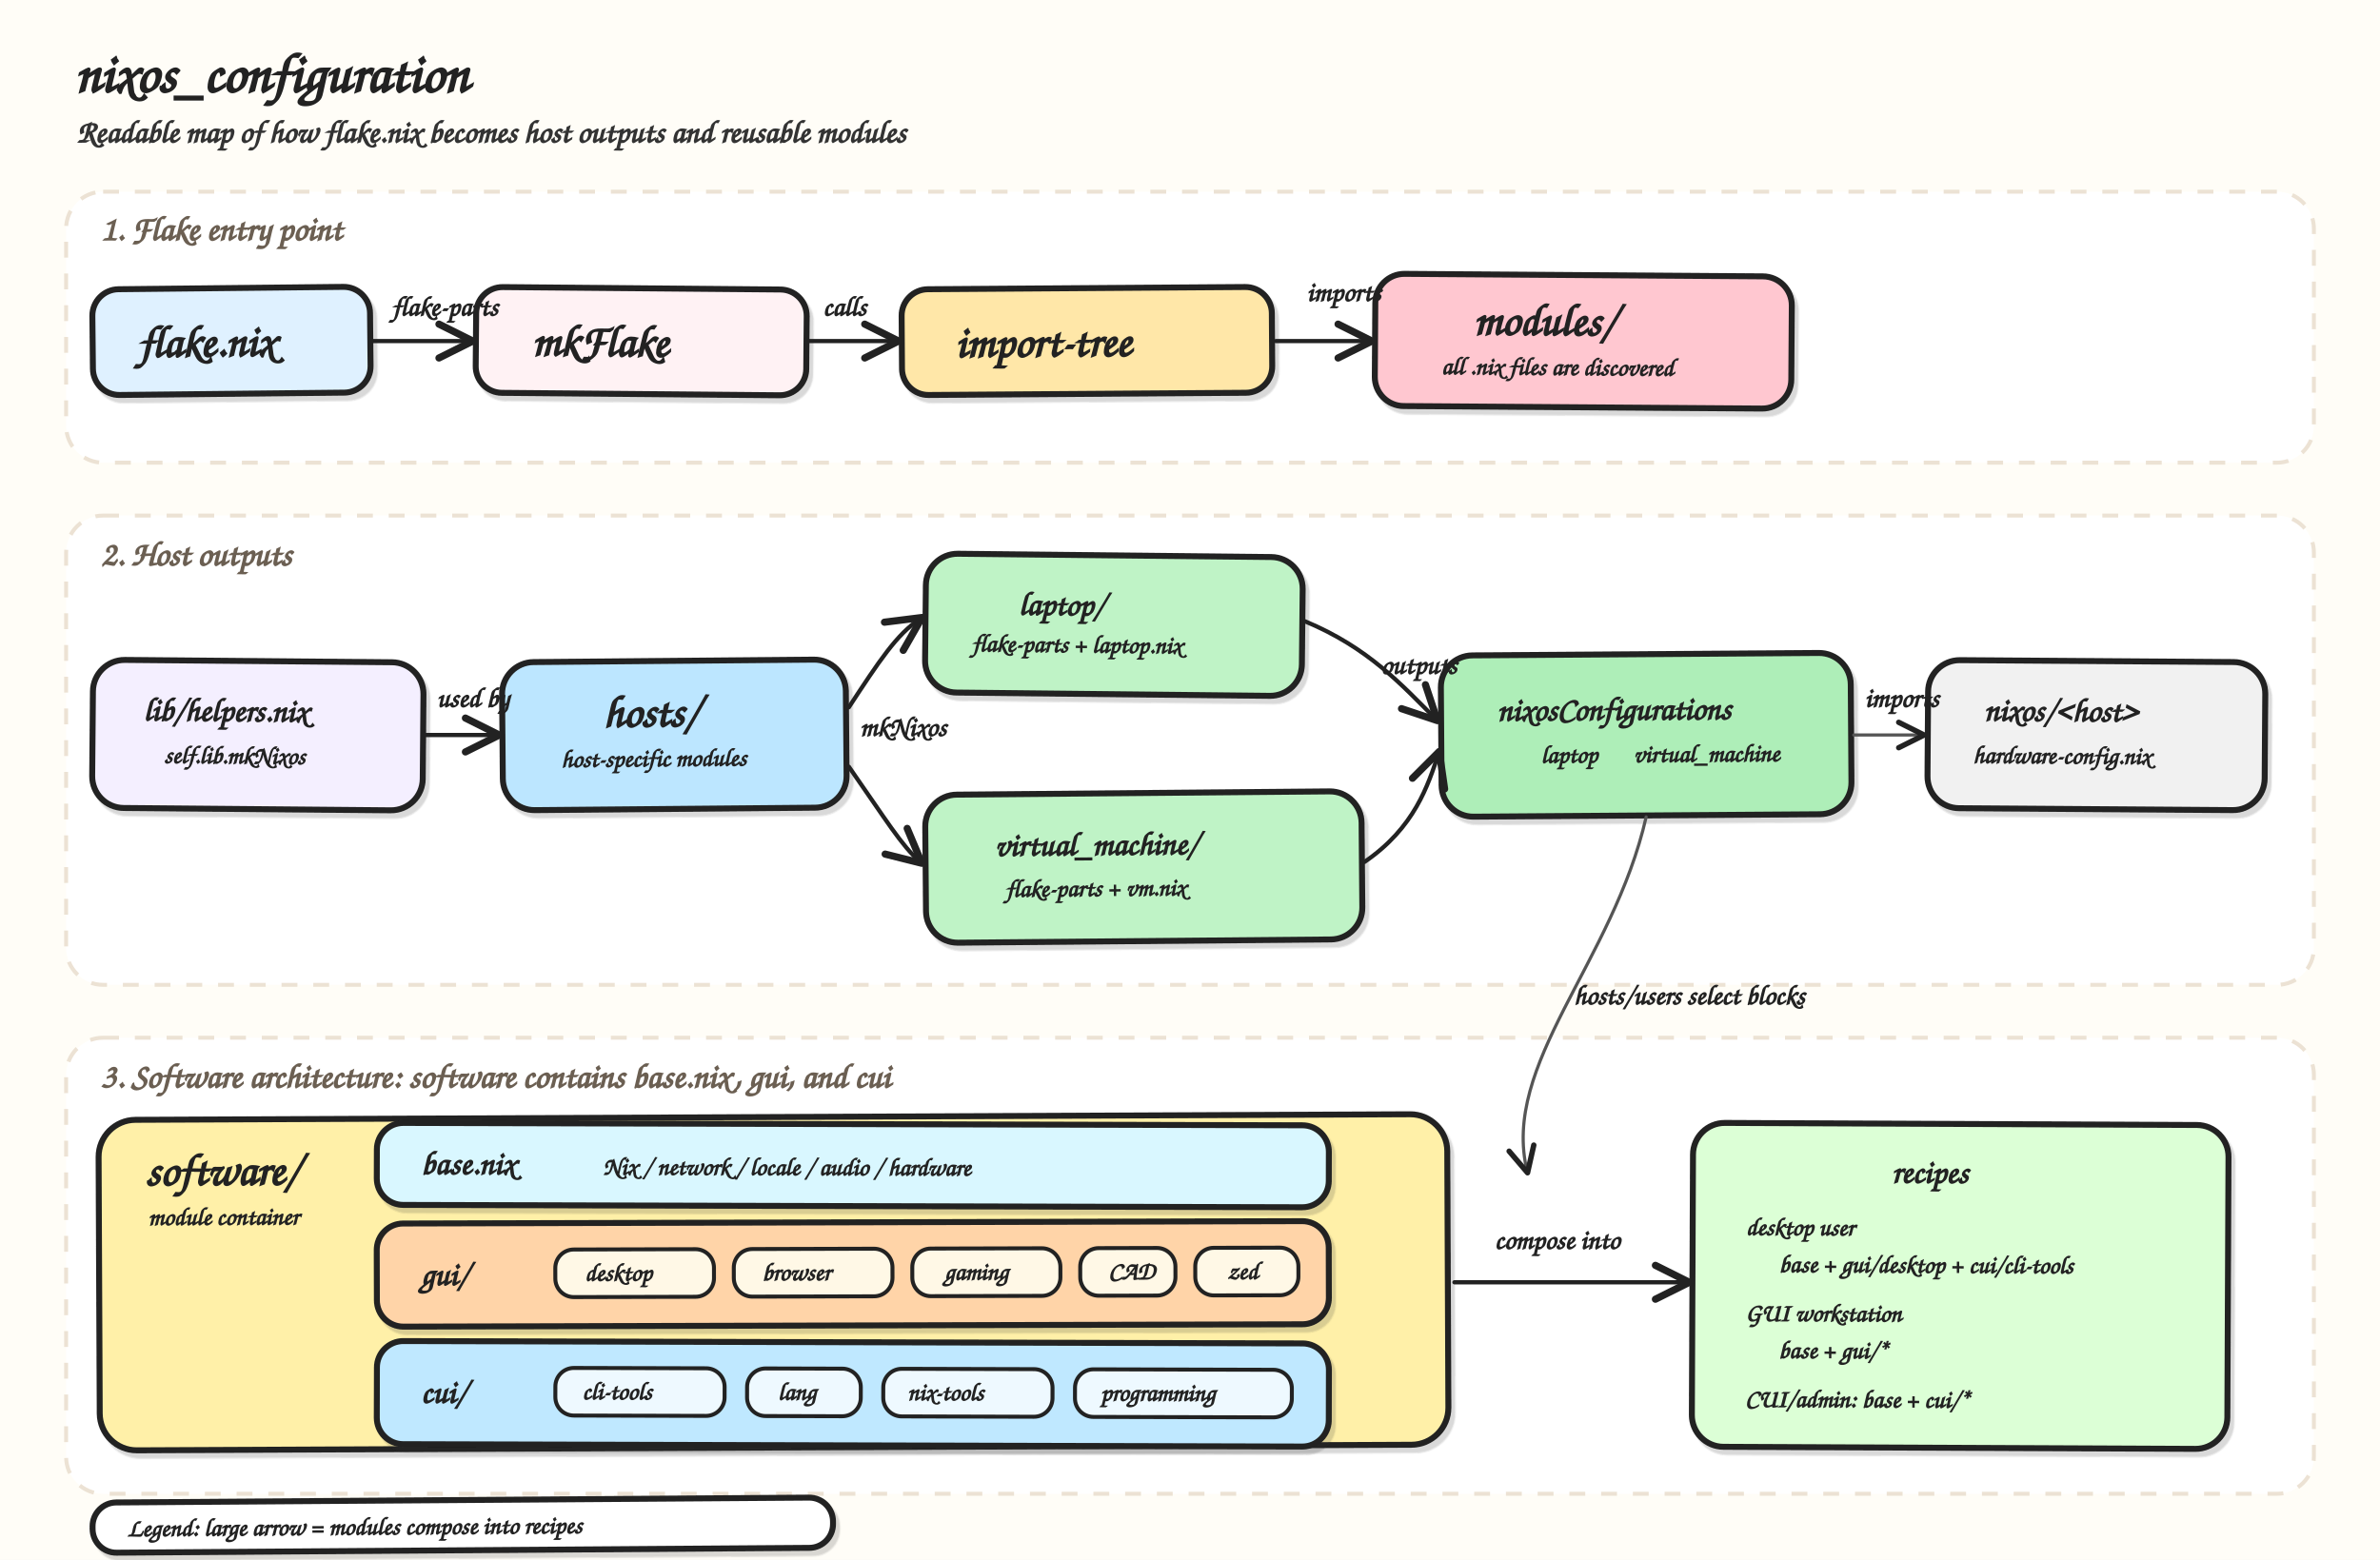
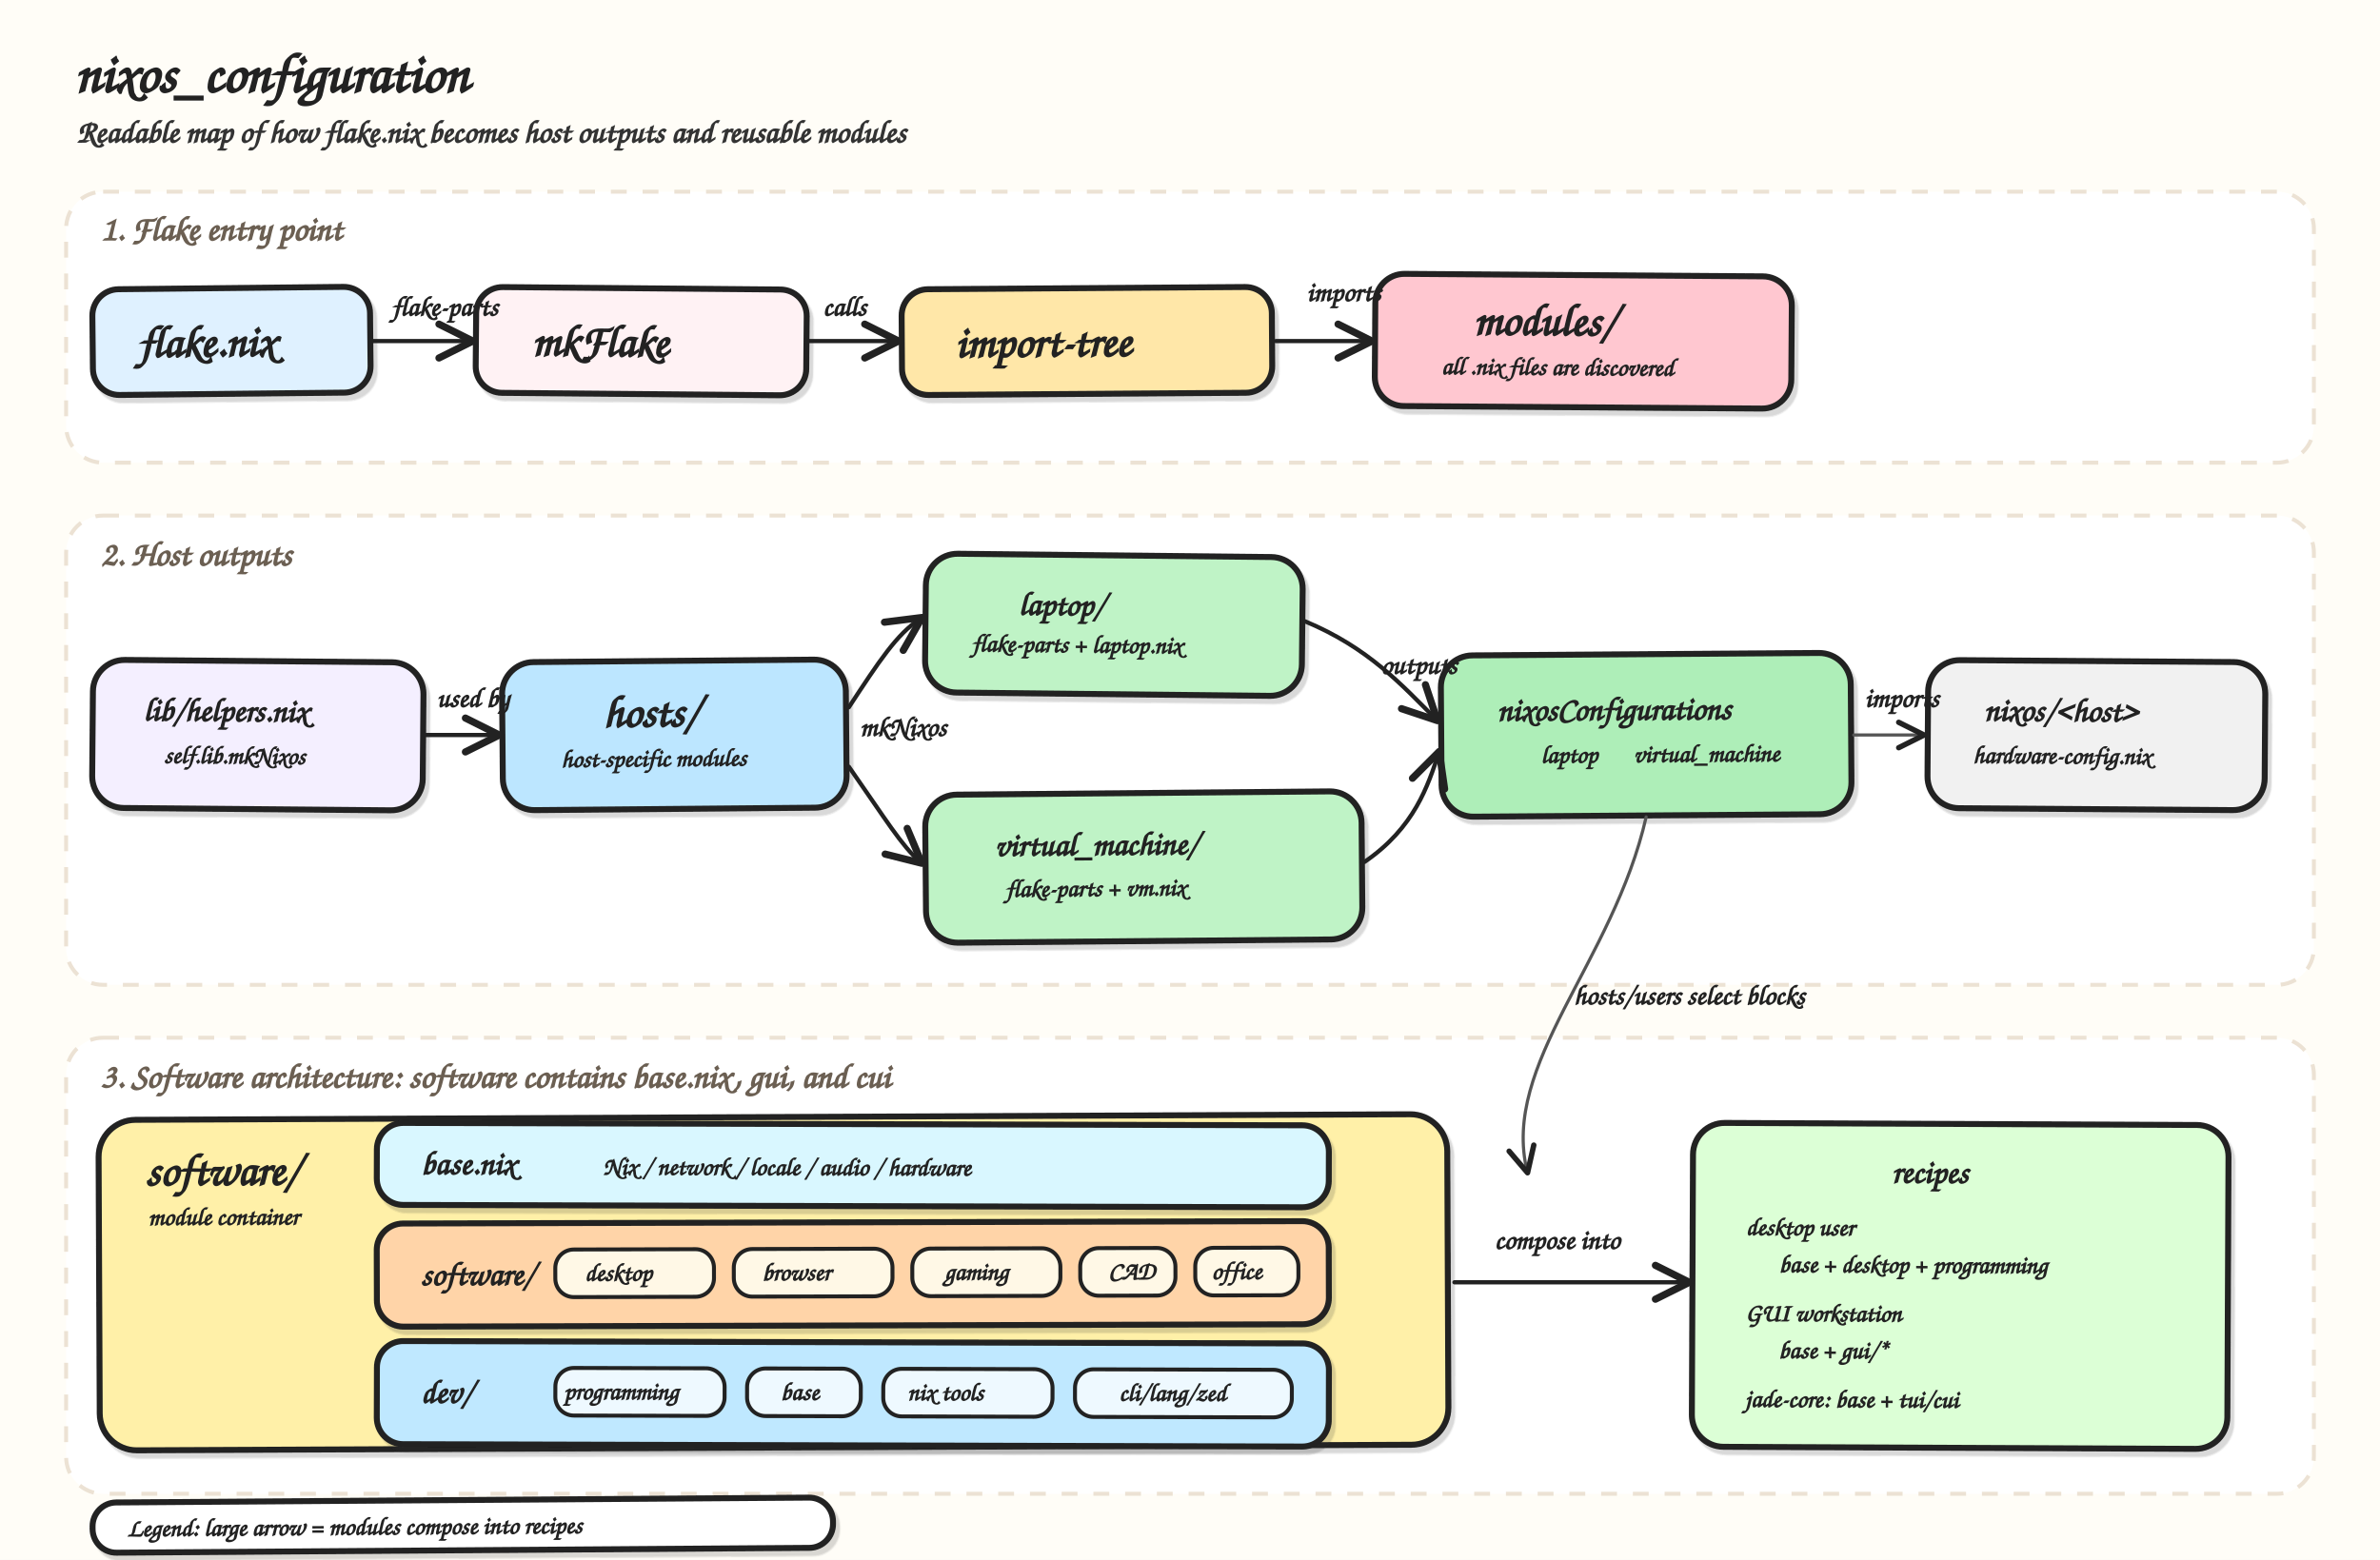
<svg xmlns="http://www.w3.org/2000/svg" width="1800" height="1180" viewBox="0 0 1800 1180">
  <defs>
    <filter id="softShadow" x="-8%" y="-8%" width="116%" height="116%">
      <feDropShadow dx="3" dy="4" stdDeviation="0.7" flood-color="#222" flood-opacity="0.18" />
    </filter>
    <marker id="arrow" markerWidth="11" markerHeight="11" refX="9" refY="5.5" orient="auto" markerUnits="strokeWidth">
      <path d="M 1.5 1.5 L 9.5 5.5 L 1.5 9.5" fill="none" stroke="#222" stroke-width="1.7" stroke-linecap="round" stroke-linejoin="round" />
    </marker>
    <style>
      .bg { fill: #fffdf7; }
      .lane { fill: #ffffff; stroke: #ece2d4; stroke-width: 3; stroke-dasharray: 12 12; }
      .node { stroke: #222; stroke-width: 4.5; filter: url(#softShadow); }
      .flow { fill: none; stroke: #222; stroke-width: 3.2; stroke-linecap: round; stroke-linejoin: round; marker-end: url(#arrow); }
      .softFlow { fill: none; stroke: #555; stroke-width: 2.4; stroke-linecap: round; stroke-linejoin: round; marker-end: url(#arrow); }
      .title { font: 700 42px "Comic Sans MS", "Bradley Hand", "Segoe Print", cursive; fill: #222; }
      .subtitle { font: 700 24px "Comic Sans MS", "Bradley Hand", "Segoe Print", cursive; fill: #333; }
      .laneTitle { font: 700 26px "Comic Sans MS", "Bradley Hand", "Segoe Print", cursive; fill: #6b5f52; }
      .big { font: 700 34px "Comic Sans MS", "Bradley Hand", "Segoe Print", cursive; fill: #222; }
      .mid { font: 700 25px "Comic Sans MS", "Bradley Hand", "Segoe Print", cursive; fill: #222; }
      .small { font: 700 19px "Comic Sans MS", "Bradley Hand", "Segoe Print", cursive; fill: #222; }
      .label { font: 700 21px "Comic Sans MS", "Bradley Hand", "Segoe Print", cursive; fill: #222; }
    </style>
  </defs>
  <rect class="bg" width="1800" height="1180" />
  <text class="title" x="56" y="70">nixos_configuration</text>
  <text class="subtitle" x="58" y="108">Readable map of how flake.nix becomes host outputs and reusable modules</text>
  <rect class="lane" x="50" y="145" width="1700" height="205" rx="28" />
  <text class="laneTitle" x="76" y="182">1. Flake entry point</text>
  <g transform="rotate(-0.6 165 252)">
    <rect class="node" x="70" y="218" width="210" height="80" rx="20" fill="#dff1ff" />
    <text class="big" x="104" y="270">flake.nix</text>
  </g>
  <g transform="rotate(0.5 475 252)">
    <rect class="node" x="360" y="218" width="250" height="80" rx="20" fill="#fff2f4" />
    <text class="big" x="402" y="270">mkFlake</text>
  </g>
  <g transform="rotate(-0.4 815 252)">
    <rect class="node" x="682" y="218" width="280" height="80" rx="20" fill="#ffe7a8" />
    <text class="big" x="722" y="270">import-tree</text>
  </g>
  <g transform="rotate(0.4 1182 252)">
    <rect class="node" x="1040" y="208" width="315" height="100" rx="22" fill="#ffc7d0" />
    <text class="big" x="1114" y="254">modules/</text>
    <text class="small" x="1090" y="284" textLength="220" lengthAdjust="spacingAndGlyphs">all .nix files are discovered</text>
  </g>
  <path class="flow" d="M 282 258 L 356 258" />
  <text class="label" x="296" y="239">flake-parts</text>
  <path class="flow" d="M 612 258 L 678 258" />
  <text class="label" x="622" y="239">calls</text>
  <path class="flow" d="M 965 258 L 1036 258" />
  <text class="label" x="988" y="228">imports</text>
  <rect class="lane" x="50" y="390" width="1700" height="355" rx="28" />
  <text class="laneTitle" x="76" y="428">2. Host outputs</text>
  <g transform="rotate(0.5 185 556)">
    <rect class="node" x="70" y="500" width="250" height="112" rx="24" fill="#f4efff" />
    <text class="mid" x="108" y="546">lib/helpers.nix</text>
    <text class="small" x="124" y="578">self.lib.mkNixos</text>
  </g>
  <g transform="rotate(-0.5 500 556)">
    <rect class="node" x="380" y="500" width="260" height="112" rx="24" fill="#bce6ff" />
    <text class="big" x="456" y="550">hosts/</text>
    <text class="small" x="424" y="580">host-specific modules</text>
  </g>
  <g transform="rotate(0.6 830 466)">
    <rect class="node" x="700" y="420" width="285" height="105" rx="24" fill="#bff3c6" />
    <text class="mid" x="770" y="466">laptop/</text>
    <text class="small" x="735" y="494">flake-parts + laptop.nix</text>
  </g>
  <g transform="rotate(-0.5 852 650)">
    <rect class="node" x="700" y="600" width="330" height="112" rx="24" fill="#bff3c6" />
    <text class="mid" x="752" y="647">virtual_machine/</text>
    <text class="small" x="760" y="678" textLength="205" lengthAdjust="spacingAndGlyphs">flake-parts + vm.nix</text>
  </g>
  <g transform="rotate(-0.4 1225 556)">
    <rect class="node" x="1090" y="495" width="310" height="122" rx="24" fill="#aeeeb8" />
    <text class="mid" x="1132" y="545">nixosConfigurations</text>
    <text class="small" x="1165" y="577">laptop</text>
    <text class="small" x="1235" y="577">virtual_machine</text>
  </g>
  <g transform="rotate(0.4 1572 556)">
    <rect class="node" x="1458" y="500" width="255" height="112" rx="24" fill="#f1f1f1" />
    <text class="mid" x="1500" y="546">nixos/&lt;host&gt;</text>
    <text class="small" x="1492" y="578">hardware-config.nix</text>
  </g>
  <path class="flow" d="M 322 556 L 376 556" />
  <text class="label" x="330" y="535">used by</text>
  <path class="flow" d="M 642 535 C 665 500, 678 480, 696 468" />
  <path class="flow" d="M 642 580 C 670 620, 682 640, 696 652" />
  <text class="label" x="650" y="557">mkNixos</text>
  <path class="flow" d="M 987 470 C 1035 490, 1060 518, 1086 544" />
  <path class="flow" d="M 1032 652 C 1070 626, 1080 594, 1088 570" />
  <text class="label" x="1044" y="510">outputs</text>
  <path class="softFlow" d="M 1402 556 L 1454 556" />
  <text class="label" x="1410" y="535">imports</text>
  <rect class="lane" x="50" y="785" width="1700" height="345" rx="28" />
  <text class="laneTitle" x="76" y="823">3. Software architecture: software contains base.nix, gui, and cui</text>
  <g transform="rotate(-0.25 585 970)">
    <rect class="node" x="75" y="845" width="1020" height="250" rx="28" fill="#fff0a8" />
    <text class="big" x="110" y="895">software/</text>
    <text class="small" x="112" y="925">module container</text>
  </g>
  <g transform="rotate(0.15 510 880)">
    <rect class="node" x="285" y="850" width="720" height="62" rx="20" fill="#d9f7ff" />
    <text class="mid" x="318" y="889">base.nix</text>
    <text class="small" x="456" y="889" textLength="455" lengthAdjust="spacingAndGlyphs">Nix / network / locale / audio / hardware</text>
  </g>
  <g transform="rotate(-0.15 510 970)">
    <rect class="node" x="285" y="925" width="720" height="78" rx="20" fill="#ffd4a8" />
-     <text class="mid" x="318" y="972">gui/</text>
+     <text class="mid" x="318" y="972">software/</text>
    <rect x="420" y="945" width="120" height="36" rx="14" fill="#fff8e6" stroke="#222" stroke-width="3" />
    <text class="small" x="442" y="969">desktop</text>
    <rect x="555" y="945" width="120" height="36" rx="14" fill="#fff8e6" stroke="#222" stroke-width="3" />
    <text class="small" x="576" y="969">browser</text>
    <rect x="690" y="945" width="112" height="36" rx="14" fill="#fff8e6" stroke="#222" stroke-width="3" />
    <text class="small" x="714" y="969">gaming</text>
    <rect x="817" y="945" width="72" height="36" rx="14" fill="#fff8e6" stroke="#222" stroke-width="3" />
    <text class="small" x="838" y="969">CAD</text>
    <rect x="904" y="945" width="78" height="36" rx="14" fill="#fff8e6" stroke="#222" stroke-width="3" />
-     <text class="small" x="928" y="969">zed</text>
+     <text class="small" x="916" y="969">office</text>
  </g>
  <g transform="rotate(0.15 510 1060)">
    <rect class="node" x="285" y="1015" width="720" height="78" rx="20" fill="#bfe8ff" />
-     <text class="mid" x="318" y="1062">cui/</text>
+     <text class="mid" x="318" y="1062">dev/</text>
    <rect x="420" y="1035" width="128" height="36" rx="14" fill="#eef9ff" stroke="#222" stroke-width="3" />
-     <text class="small" x="440" y="1059">cli-tools</text>
+     <text class="small" x="426" y="1059">programming</text>
    <rect x="565" y="1035" width="86" height="36" rx="14" fill="#eef9ff" stroke="#222" stroke-width="3" />
-     <text class="small" x="588" y="1059">lang</text>
+     <text class="small" x="590" y="1059">base</text>
    <rect x="668" y="1035" width="128" height="36" rx="14" fill="#eef9ff" stroke="#222" stroke-width="3" />
-     <text class="small" x="686" y="1059">nix-tools</text>
+     <text class="small" x="686" y="1059">nix tools</text>
    <rect x="813" y="1035" width="164" height="36" rx="14" fill="#eef9ff" stroke="#222" stroke-width="3" />
-     <text class="small" x="832" y="1059">programming</text>
+     <text class="small" x="846" y="1059">cli/lang/zed</text>
  </g>
  <g transform="rotate(0.25 1430 970)">
    <rect class="node" x="1280" y="850" width="405" height="245" rx="24" fill="#dcffd6" />
    <text class="mid" x="1430" y="895">recipes</text>
    <text class="small" x="1320" y="935">desktop user</text>
-     <text class="small" x="1345" y="963" textLength="285" lengthAdjust="spacingAndGlyphs">base + gui/desktop + cui/cli-tools</text>
+     <text class="small" x="1345" y="963" textLength="285" lengthAdjust="spacingAndGlyphs">base + desktop + programming</text>
    <text class="small" x="1320" y="1000">GUI workstation</text>
    <text class="small" x="1345" y="1028">base + gui/*</text>
-     <text class="small" x="1320" y="1065">CUI/admin: base + cui/*</text>
+     <text class="small" x="1320" y="1065">jade-core: base + tui/cui</text>
  </g>
  <path class="flow" d="M 1100 970 C 1165 970, 1215 970, 1276 970" />
  <text class="label" x="1130" y="945">compose into</text>
  <path class="softFlow" d="M 1245 618 C 1220 728, 1135 805, 1155 886" />
  <text class="label" x="1190" y="760">hosts/users select blocks</text>
  <g transform="rotate(-0.4 310 1152)">
    <rect class="node" x="70" y="1135" width="560" height="38" rx="18" fill="#ffffff" />
    <text class="small" x="96" y="1161" textLength="480" lengthAdjust="spacingAndGlyphs">Legend: large arrow = modules compose into recipes</text>
  </g>
</svg>
